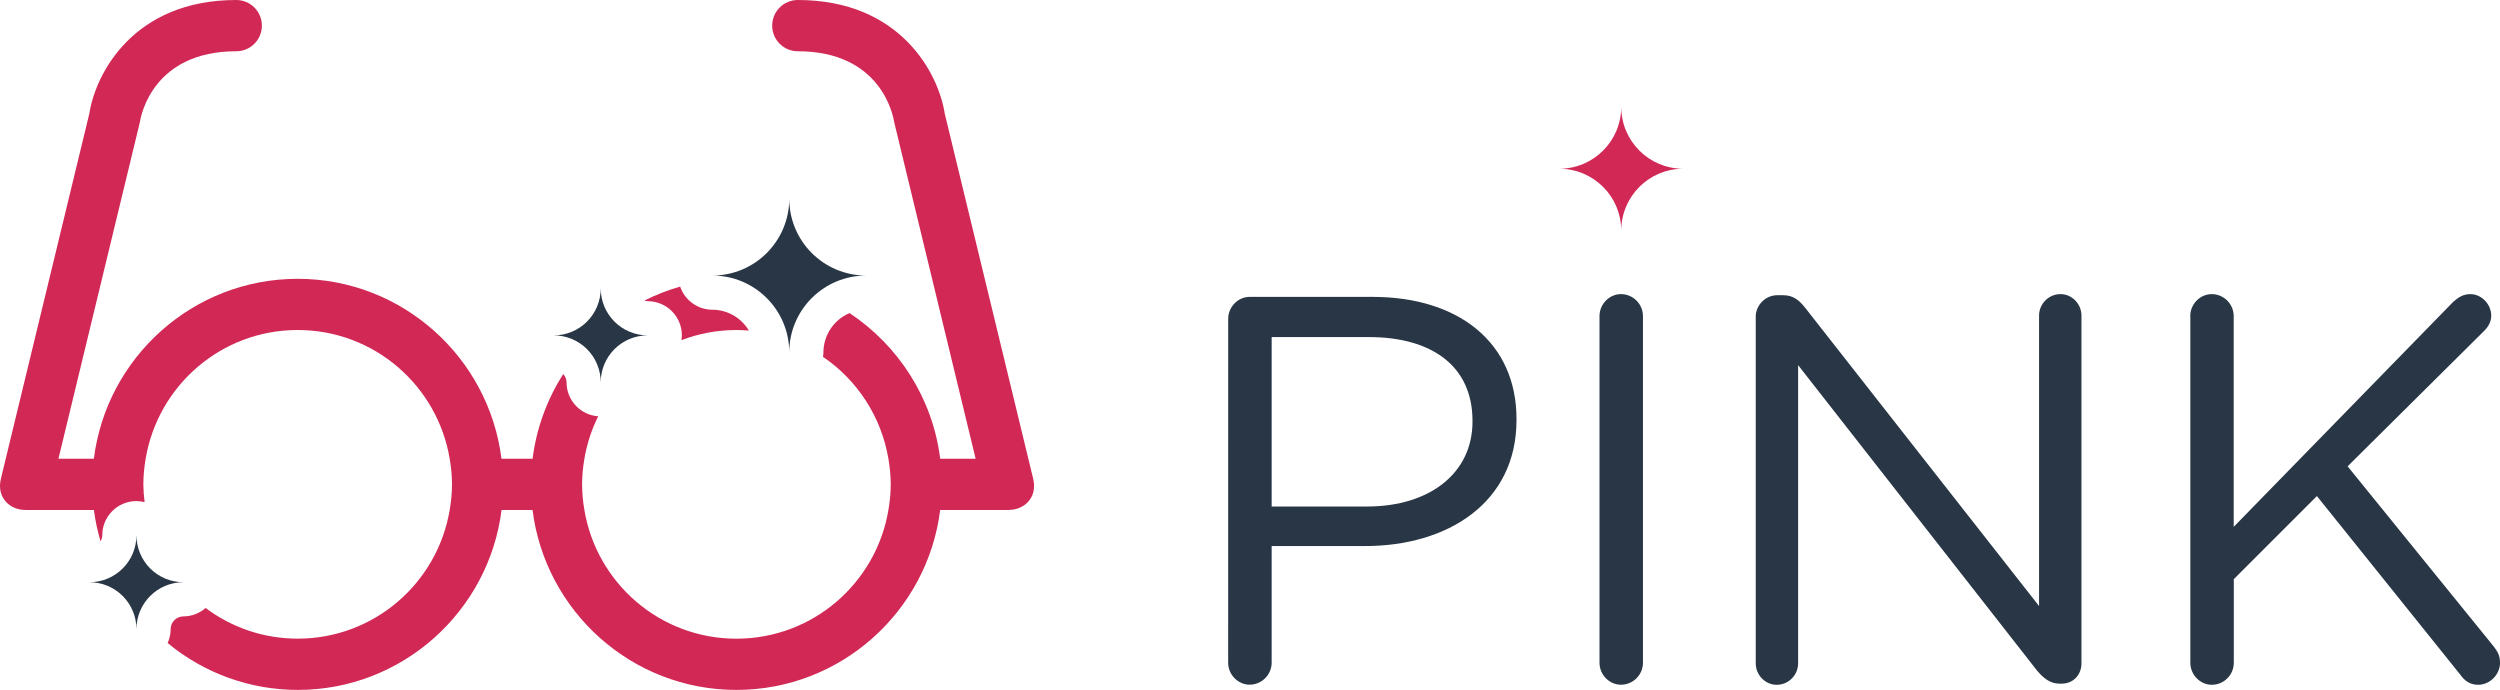
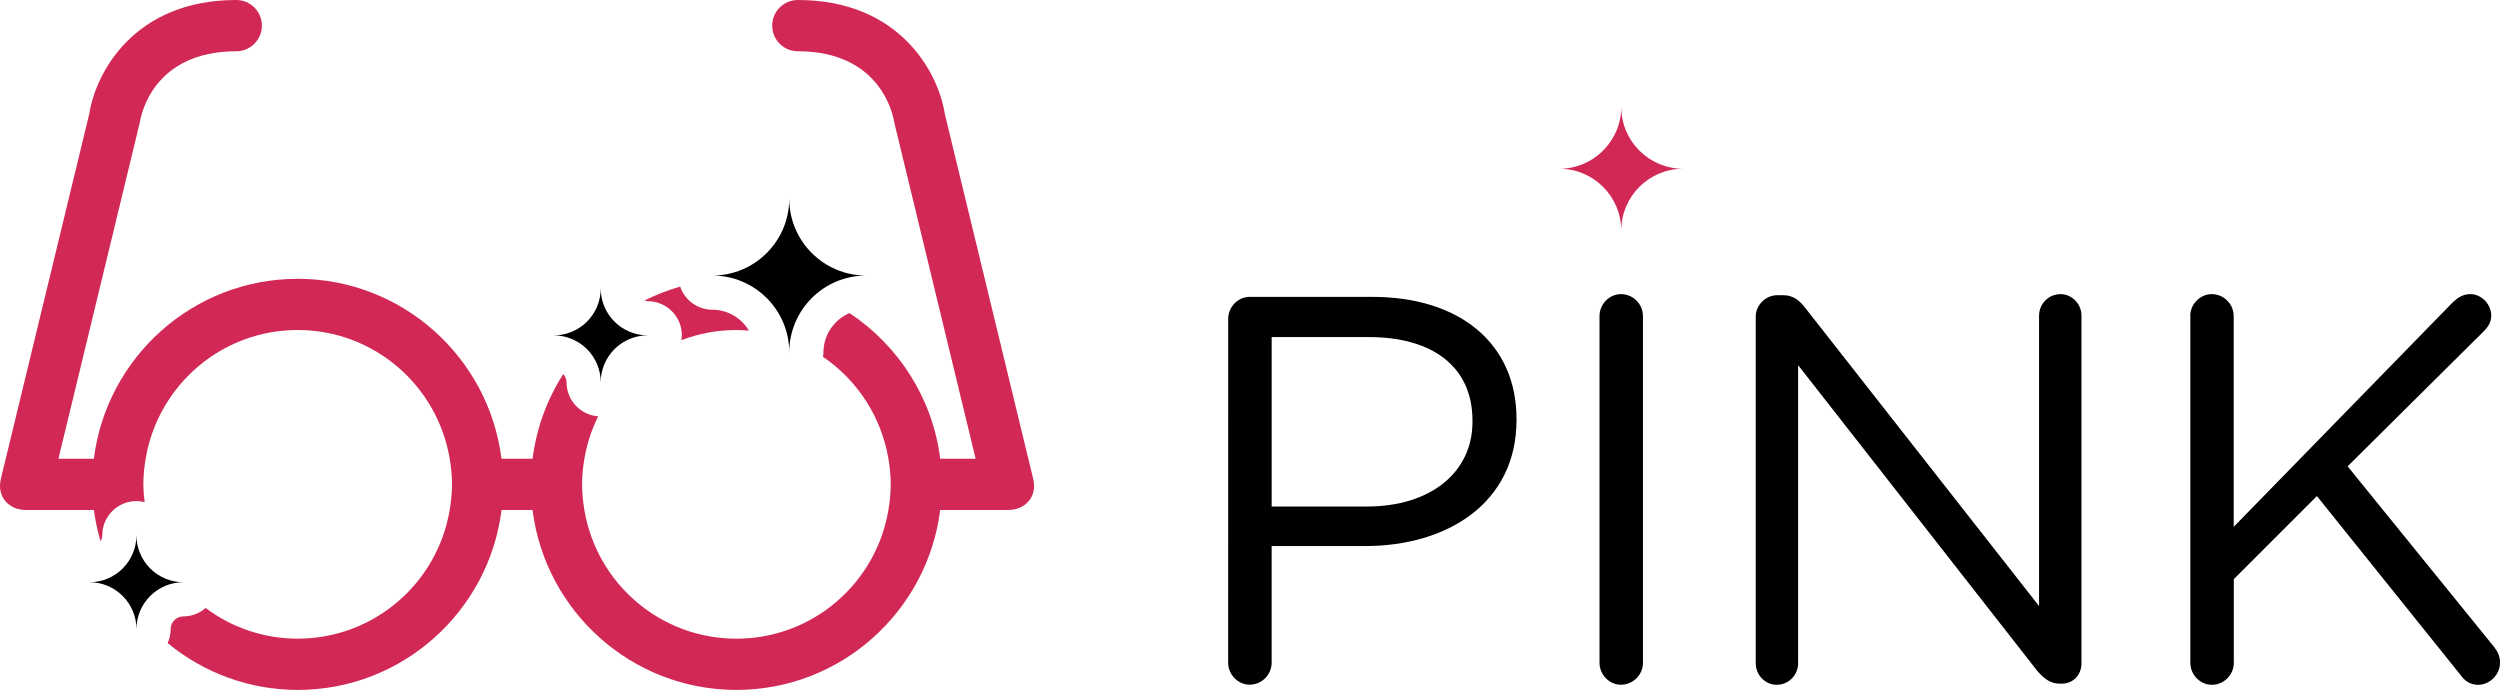
<svg xmlns="http://www.w3.org/2000/svg" width="146.3" height="40.375" viewBox="0 0 146.3 40.375">
-   <path d="M71.874 18.661c0-.708.58-1.288 1.256-1.288h7.18c5.087 0 8.436 2.704 8.436 7.146v.063c0 4.86-4.057 7.373-8.854 7.373h-5.475v6.825c0 .708-.58 1.287-1.289 1.287-.676 0-1.256-.58-1.256-1.287l.002-20.119zm8.114 10.98c3.734 0 6.182-1.996 6.182-4.959v-.062c0-3.221-2.414-4.894-6.053-4.894h-5.699v9.917h5.57v-.002zM93.603 18.5c0-.708.579-1.288 1.255-1.288.709 0 1.288.58 1.288 1.288v20.283a1.29 1.29 0 0 1-1.288 1.287c-.676 0-1.255-.579-1.255-1.287V18.5zm9.141.032c0-.676.58-1.256 1.256-1.256h.354c.58 0 .935.29 1.288.74l13.684 17.45V18.468c0-.676.547-1.256 1.256-1.256.676 0 1.225.58 1.225 1.256v20.349c0 .677-.48 1.19-1.158 1.19h-.129c-.548 0-.936-.321-1.318-.772l-13.976-17.867v17.449c0 .677-.547 1.257-1.257 1.257-.676 0-1.223-.58-1.223-1.257V18.532h-.002zm25.429-.032c0-.708.58-1.288 1.257-1.288.708 0 1.286.58 1.286 1.288v12.331l12.848-13.168c.29-.257.579-.451.998-.451.676 0 1.225.612 1.225 1.256 0 .354-.162.644-.42.901l-7.984 7.92 8.564 10.561c.225.291.354.547.354.936 0 .676-.577 1.288-1.285 1.288-.482 0-.807-.259-1.03-.58l-8.401-10.464-4.863 4.861v4.895a1.29 1.29 0 0 1-1.286 1.288c-.677 0-1.257-.58-1.257-1.288V18.5h-.006z" fill="#283645" />
+   <path d="M71.874 18.661c0-.708.58-1.288 1.256-1.288h7.18c5.087 0 8.436 2.704 8.436 7.146v.063c0 4.86-4.057 7.373-8.854 7.373h-5.475v6.825c0 .708-.58 1.287-1.289 1.287-.676 0-1.256-.58-1.256-1.287l.002-20.119zm8.114 10.98c3.734 0 6.182-1.996 6.182-4.959v-.062c0-3.221-2.414-4.894-6.053-4.894h-5.699v9.917h5.57v-.002zM93.603 18.5c0-.708.579-1.288 1.255-1.288.709 0 1.288.58 1.288 1.288v20.283a1.29 1.29 0 0 1-1.288 1.287c-.676 0-1.255-.579-1.255-1.287V18.5zm9.141.032c0-.676.58-1.256 1.256-1.256h.354c.58 0 .935.29 1.288.74l13.684 17.45V18.468c0-.676.547-1.256 1.256-1.256.676 0 1.225.58 1.225 1.256v20.349c0 .677-.48 1.19-1.158 1.19h-.129c-.548 0-.936-.321-1.318-.772l-13.976-17.867v17.449c0 .677-.547 1.257-1.257 1.257-.676 0-1.223-.58-1.223-1.257V18.532h-.002zm25.429-.032c0-.708.58-1.288 1.257-1.288.708 0 1.286.58 1.286 1.288v12.331l12.848-13.168c.29-.257.579-.451.998-.451.676 0 1.225.612 1.225 1.256 0 .354-.162.644-.42.901l-7.984 7.92 8.564 10.561c.225.291.354.547.354.936 0 .676-.577 1.288-1.285 1.288-.482 0-.807-.259-1.03-.58l-8.401-10.464-4.863 4.861v4.895a1.29 1.29 0 0 1-1.286 1.288c-.677 0-1.257-.58-1.257-1.288V18.5h-.006z" />
  <path fill="#D22856" d="M98.498 9.875a3.623 3.623 0 0 1-3.623-3.624 3.625 3.625 0 0 1-3.625 3.624 3.625 3.625 0 0 1 3.625 3.624 3.623 3.623 0 0 1 3.623-3.624z" />
  <g fill="#D22856">
    <path d="M43.094 19.313c.246 0 .489.014.73.033a2.491 2.491 0 0 0-2.136-1.221 1.994 1.994 0 0 1-1.884-1.354c-.727.208-1.425.482-2.089.816.062.017.122.038.188.038a2 2 0 0 1 2 2c0 .096-.015.188-.028.281 1-.382 2.084-.593 3.219-.593z" />
    <path d="M60.462 28.016L55.287 6.651C54.926 4.303 52.694 0 46.688 0a1.5 1.5 0 1 0 0 3c4.856 0 5.575 3.729 5.639 4.143l4.767 19.701h-2.073c-.445-3.557-2.453-6.628-5.305-8.522a2.503 2.503 0 0 0-1.529 2.303c0 .088-.015.171-.026.256a9.034 9.034 0 0 1 3.829 5.965c.082.488.135.987.135 1.5 0 .512-.053 1.012-.135 1.5-.716 4.271-4.421 7.53-8.896 7.53-4.475 0-8.181-3.259-8.896-7.53a9.035 9.035 0 0 1-.135-1.5c0-.513.053-1.012.135-1.5a8.945 8.945 0 0 1 .808-2.484 1.994 1.994 0 0 1-1.852-1.984.739.739 0 0 0-.192-.488 11.95 11.95 0 0 0-1.795 4.957h-1.82c-.741-5.927-5.802-10.531-11.927-10.531S6.235 20.917 5.493 26.844H3.42L8.187 7.143C8.25 6.729 8.97 3 13.826 3a1.5 1.5 0 1 0 0-3C7.82 0 5.588 4.303 5.227 6.651L.052 28.016c-.266 1.109.531 1.826 1.426 1.826.012 0 .023.004.036.004h3.982c.079.629.215 1.237.387 1.831a.726.726 0 0 0 .102-.354 2 2 0 0 1 2-2c.166 0 .324.024.478.062a8.337 8.337 0 0 1-.074-1.042c0-.512.053-1.011.135-1.5.715-4.271 4.421-7.531 8.896-7.531s8.18 3.26 8.896 7.531c.082.489.135.988.135 1.5s-.053 1.012-.135 1.5c-.715 4.272-4.421 7.531-8.896 7.531a8.959 8.959 0 0 1-5.386-1.794c-.35.302-.8.491-1.299.491a.75.75 0 0 0-.749.748c0 .289-.065.563-.176.812a11.94 11.94 0 0 0 7.614 2.743c6.125 0 11.185-4.604 11.927-10.529h1.814c.742 5.926 5.802 10.529 11.927 10.529s11.186-4.604 11.927-10.529H59c.012 0 .023-.005.036-.005.895.002 1.692-.715 1.426-1.824z" />
  </g>
-   <path fill="#283645" d="M50.686 16.125a4.499 4.499 0 0 1-4.499-4.499 4.499 4.499 0 0 1-4.499 4.499 4.499 4.499 0 0 1 4.499 4.499 4.498 4.498 0 0 1 4.499-4.499zm-12.782 3.501a2.748 2.748 0 0 1-2.749-2.749 2.748 2.748 0 0 1-2.749 2.749 2.747 2.747 0 0 1 2.749 2.749 2.748 2.748 0 0 1 2.749-2.749zm-27.17 14.446a2.748 2.748 0 0 1-2.749-2.75c0 1.52-1.23 2.75-2.749 2.75a2.747 2.747 0 0 1 2.749 2.748 2.748 2.748 0 0 1 2.749-2.748z" />
+   <path d="M50.686 16.125a4.499 4.499 0 0 1-4.499-4.499 4.499 4.499 0 0 1-4.499 4.499 4.499 4.499 0 0 1 4.499 4.499 4.498 4.498 0 0 1 4.499-4.499zm-12.782 3.501a2.748 2.748 0 0 1-2.749-2.749 2.748 2.748 0 0 1-2.749 2.749 2.747 2.747 0 0 1 2.749 2.749 2.748 2.748 0 0 1 2.749-2.749zm-27.17 14.446a2.748 2.748 0 0 1-2.749-2.75c0 1.52-1.23 2.75-2.749 2.75a2.747 2.747 0 0 1 2.749 2.748 2.748 2.748 0 0 1 2.749-2.748z" />
</svg>
